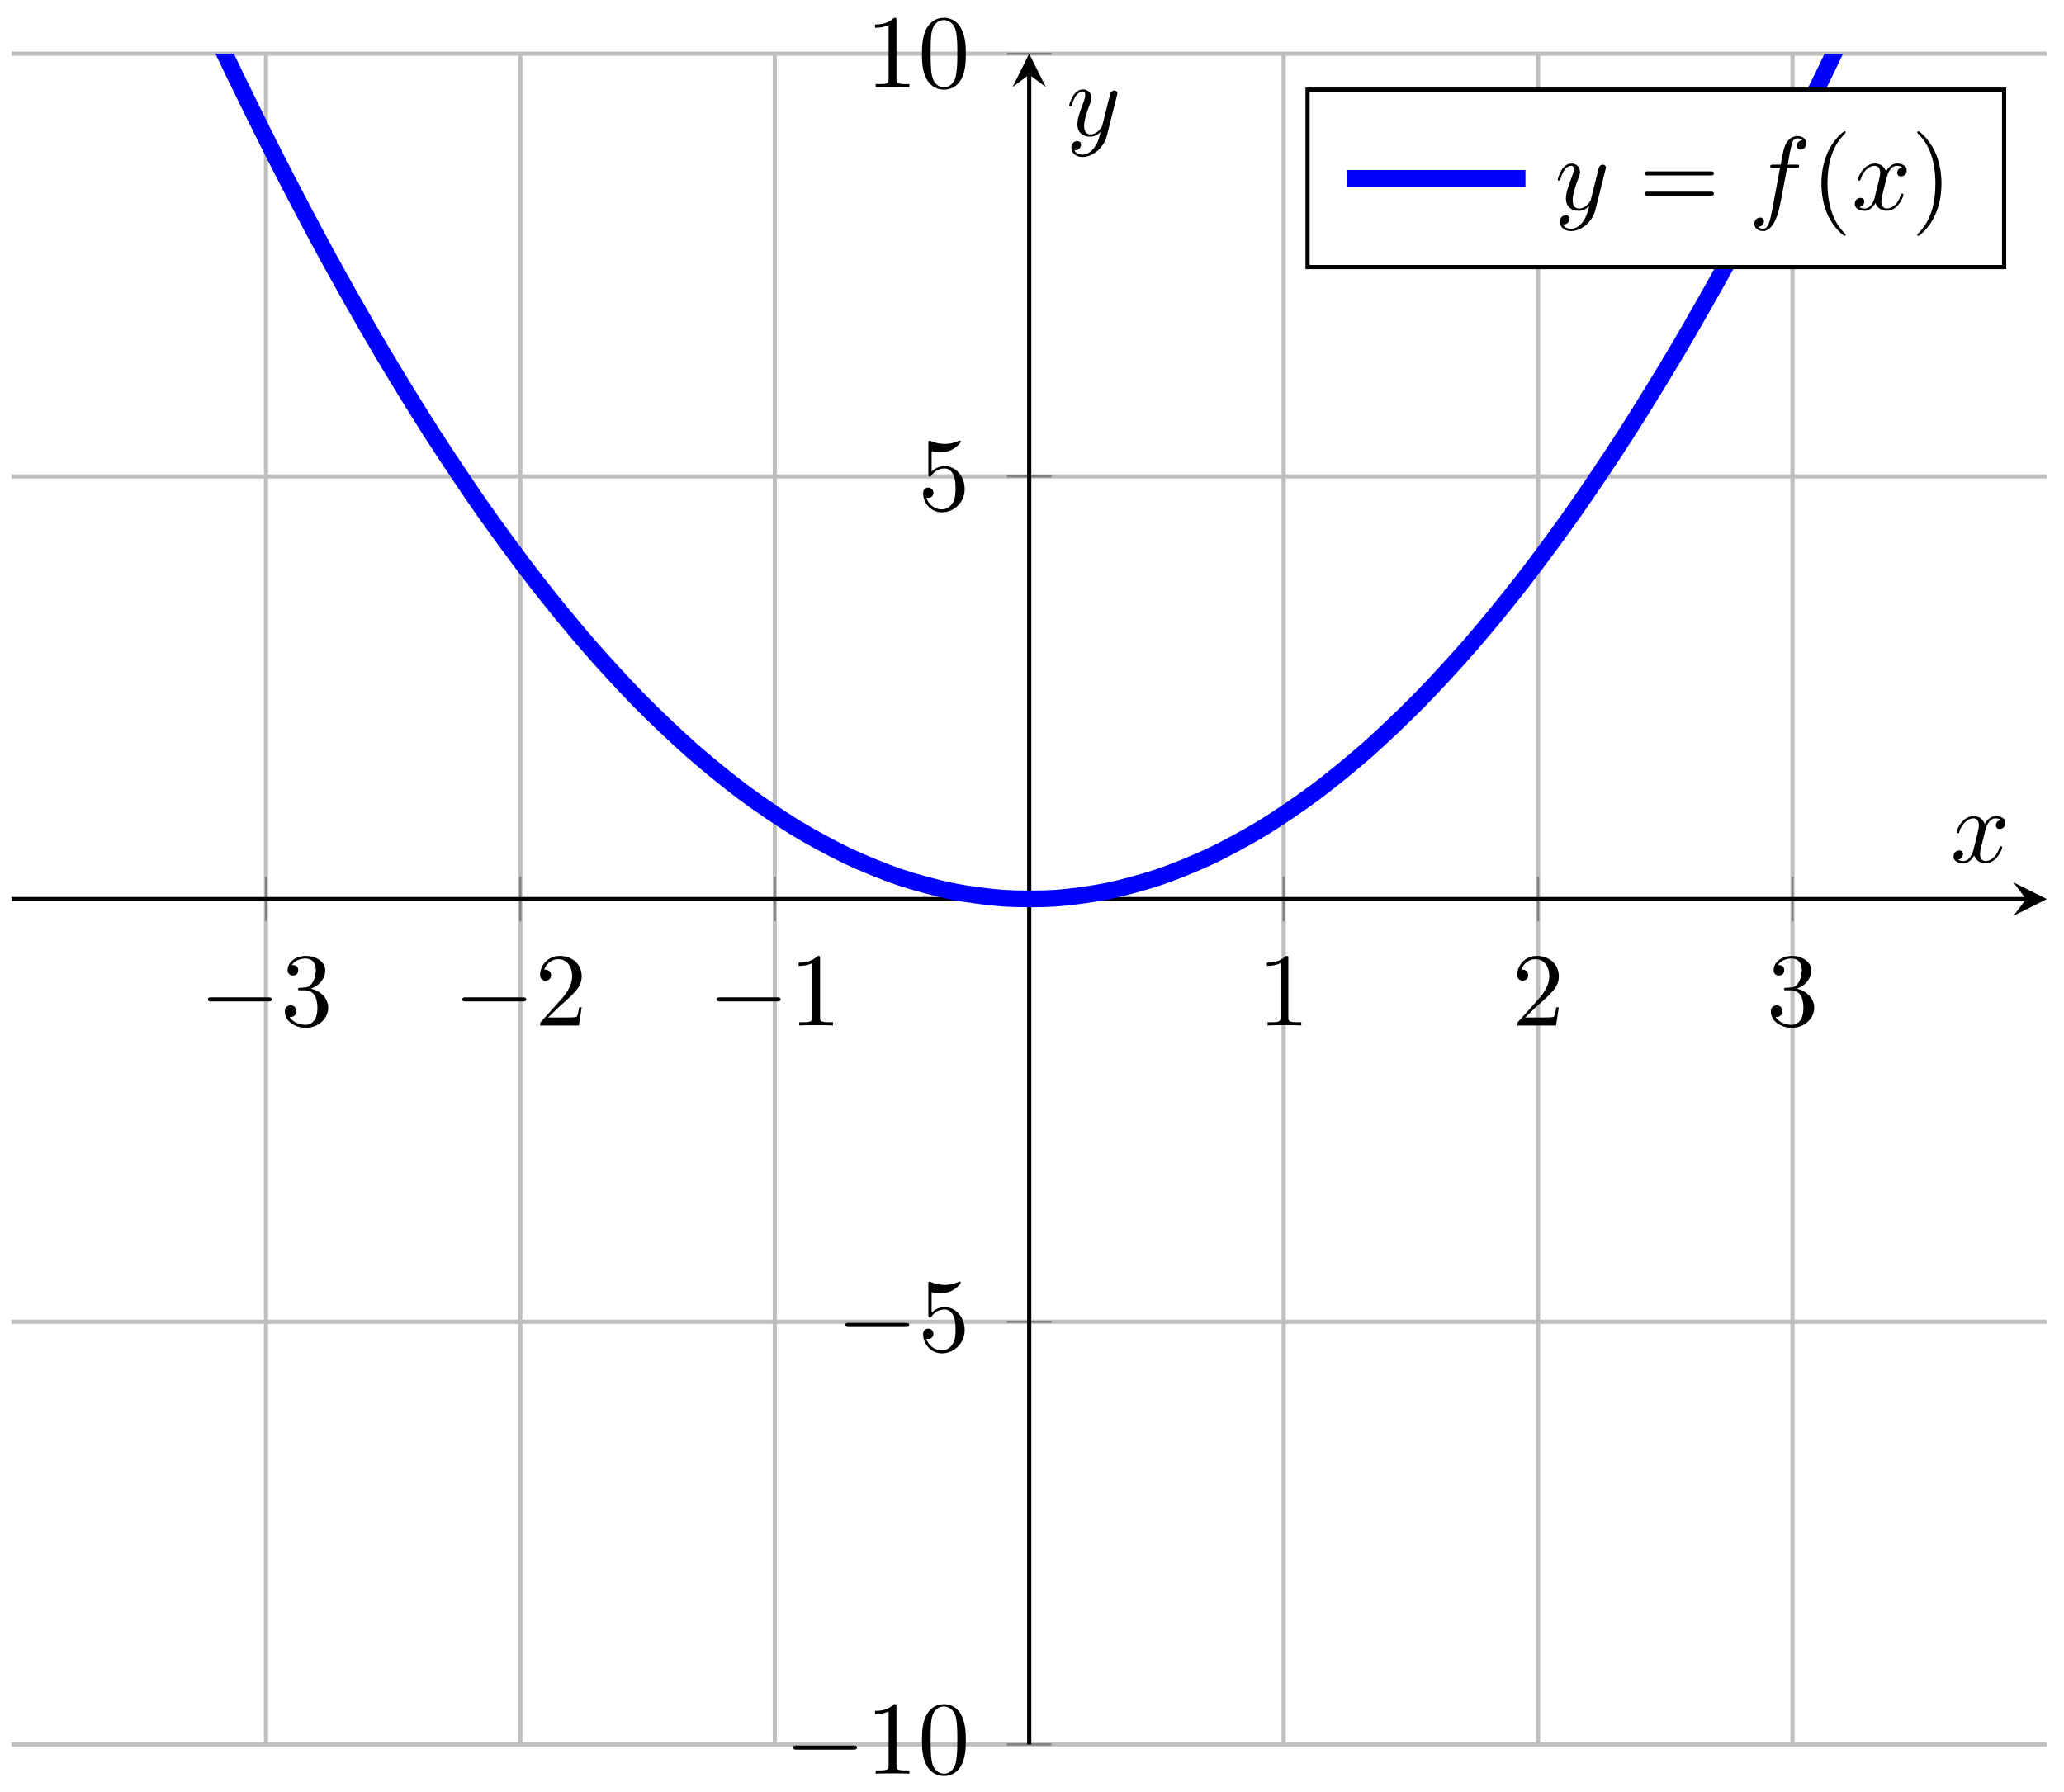
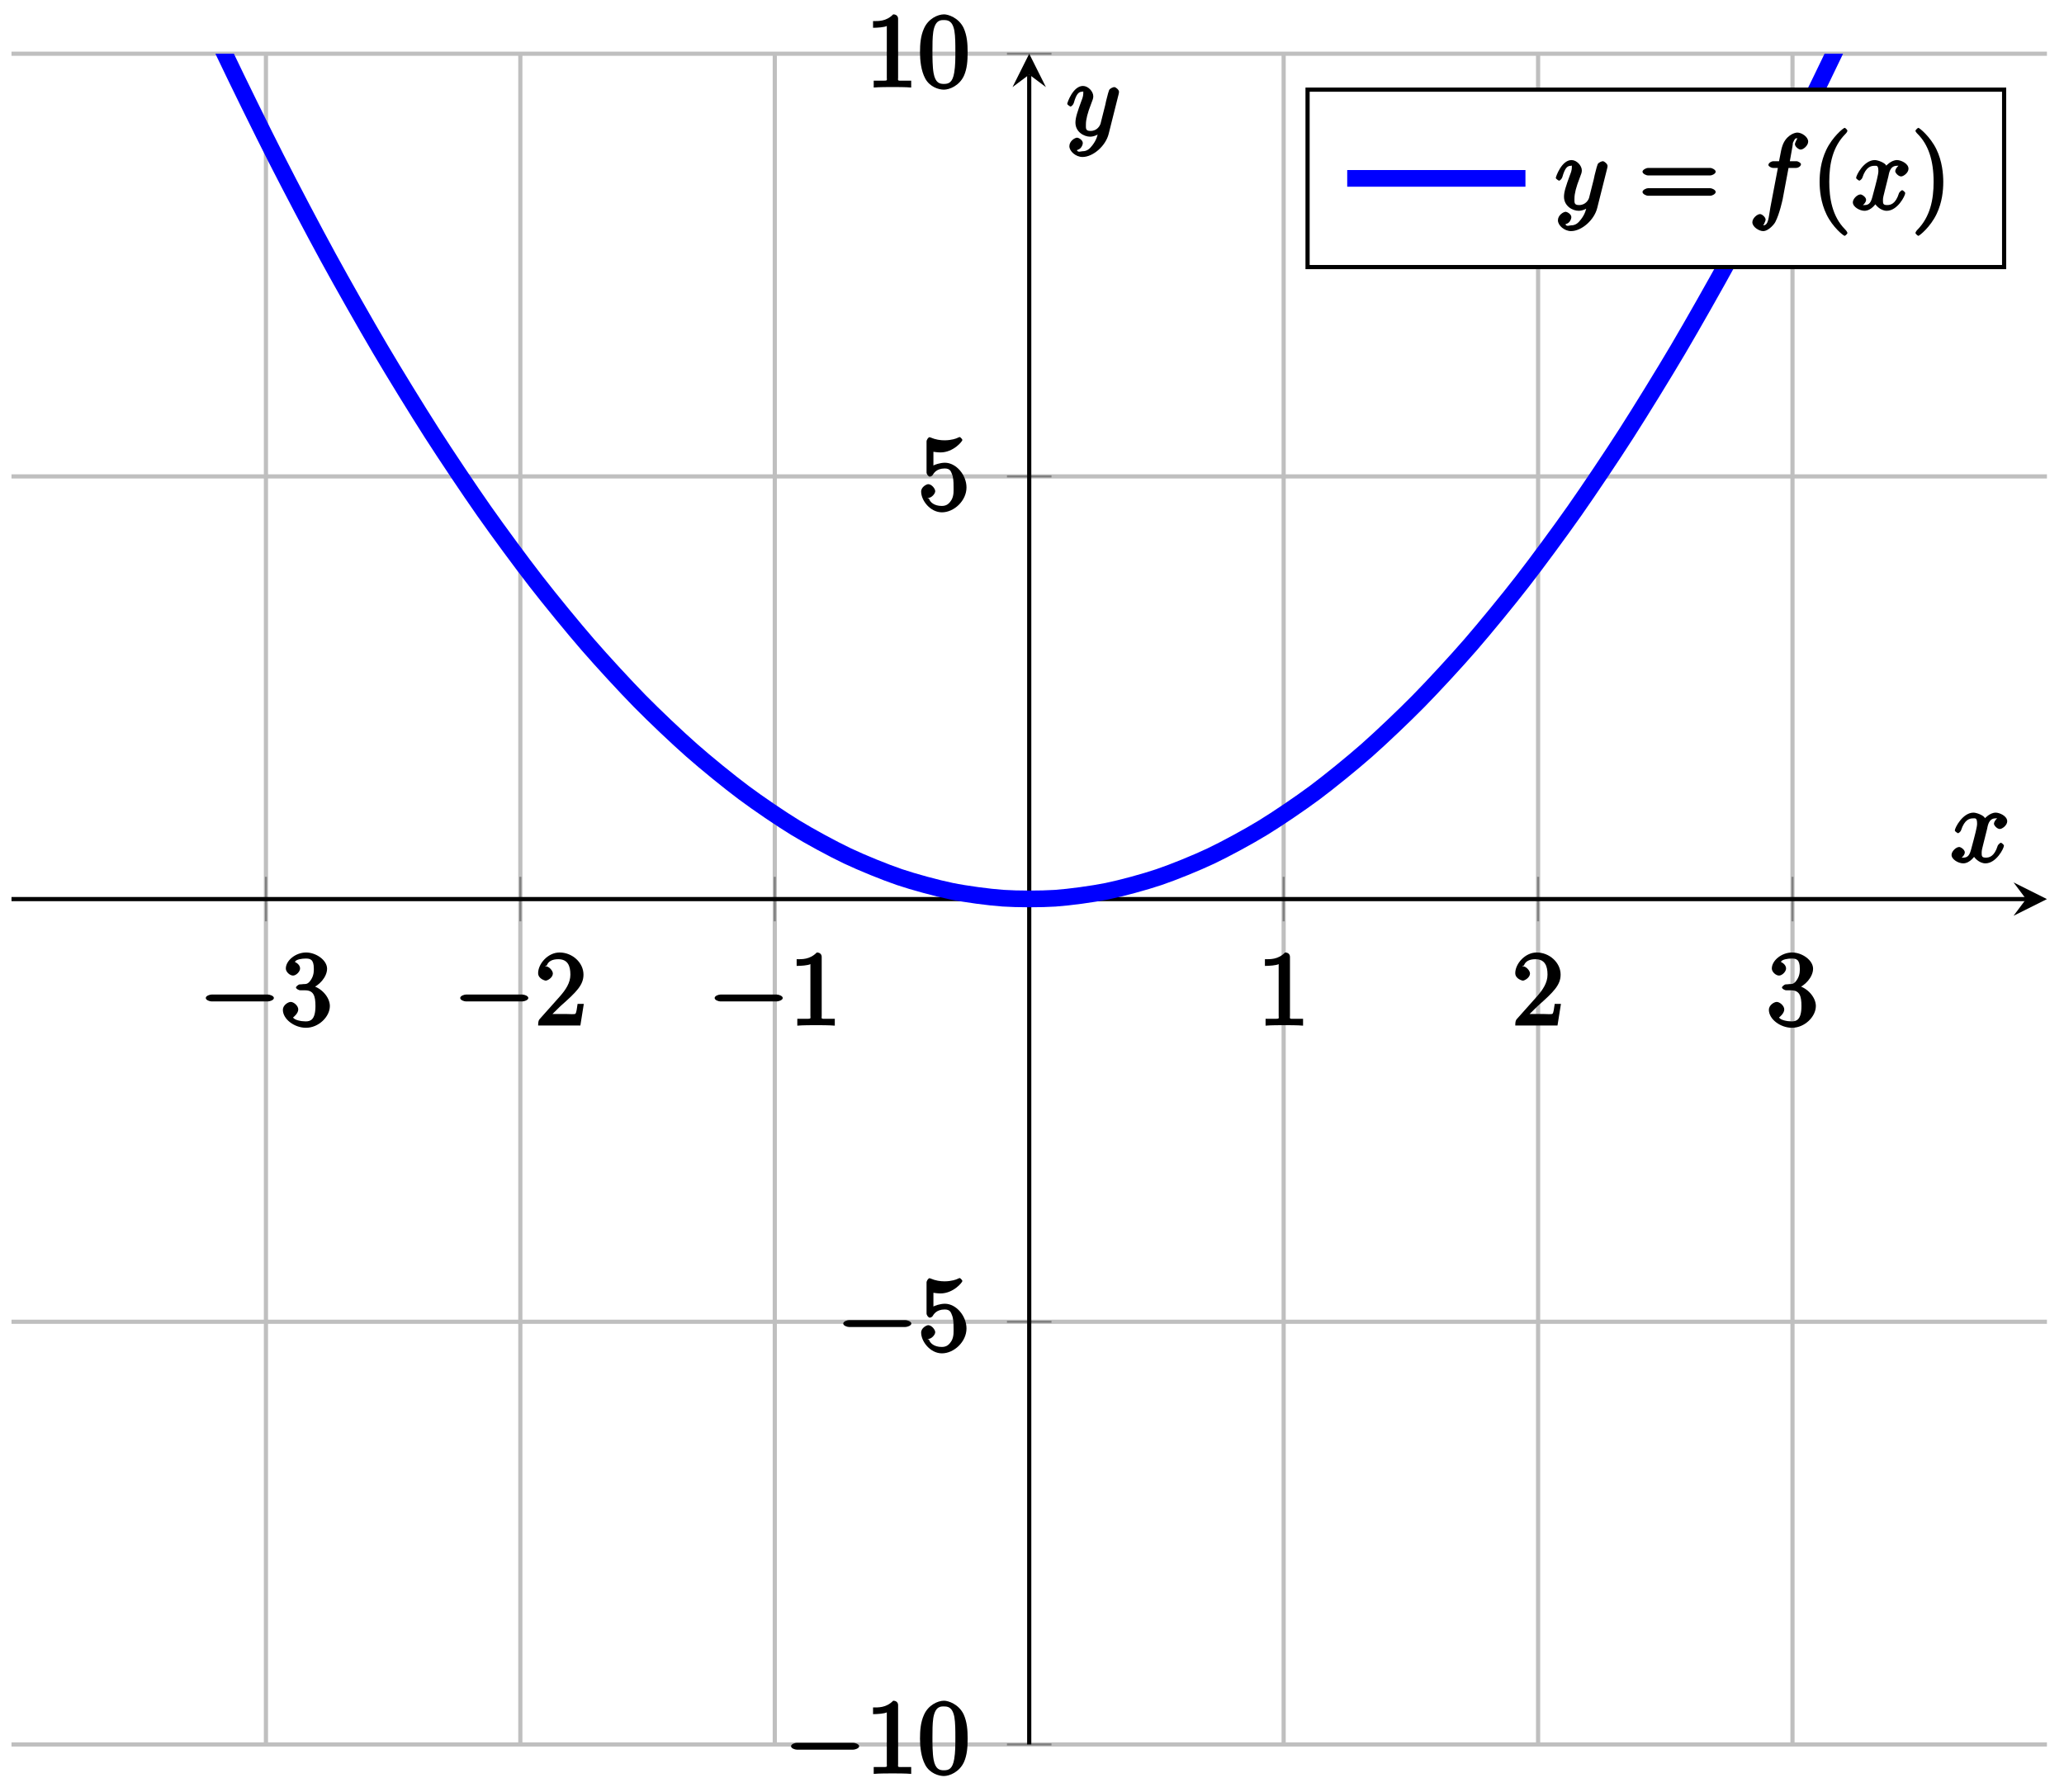
<svg xmlns="http://www.w3.org/2000/svg" xmlns:xlink="http://www.w3.org/1999/xlink" width="197pt" height="171pt" viewBox="0 0 197 171" version="1.1">
  <defs>
    <g>
      <symbol overflow="visible" id="glyph0-0">
        <path style="stroke:none;" d="" />
      </symbol>
      <symbol overflow="visible" id="glyph0-1">
-         <path style="stroke:none;" d="M 6.562 -2.297 C 6.734 -2.297 6.922 -2.297 6.922 -2.5 C 6.922 -2.688 6.734 -2.688 6.562 -2.688 L 1.172 -2.688 C 1 -2.688 0.828 -2.688 0.828 -2.5 C 0.828 -2.297 1 -2.297 1.172 -2.297 Z M 6.562 -2.297 " />
+         <path style="stroke:none;" d="M 6.562 -2.297 C 6.734 -2.297 7.125 -2.422 7.125 -2.625 C 7.125 -2.828 6.734 -2.953 6.562 -2.953 L 1.172 -2.953 C 1 -2.953 0.625 -2.828 0.625 -2.625 C 0.625 -2.422 1 -2.297 1.172 -2.297 Z M 6.562 -2.297 " />
      </symbol>
      <symbol overflow="visible" id="glyph1-0">
        <path style="stroke:none;" d="" />
      </symbol>
      <symbol overflow="visible" id="glyph1-1">
-         <path style="stroke:none;" d="M 2.891 -3.516 C 3.703 -3.781 4.281 -4.469 4.281 -5.266 C 4.281 -6.078 3.406 -6.641 2.453 -6.641 C 1.453 -6.641 0.688 -6.047 0.688 -5.281 C 0.688 -4.953 0.906 -4.766 1.203 -4.766 C 1.5 -4.766 1.703 -4.984 1.703 -5.281 C 1.703 -5.766 1.234 -5.766 1.094 -5.766 C 1.391 -6.266 2.047 -6.391 2.406 -6.391 C 2.828 -6.391 3.375 -6.172 3.375 -5.281 C 3.375 -5.156 3.344 -4.578 3.094 -4.141 C 2.797 -3.656 2.453 -3.625 2.203 -3.625 C 2.125 -3.609 1.891 -3.594 1.812 -3.594 C 1.734 -3.578 1.672 -3.562 1.672 -3.469 C 1.672 -3.359 1.734 -3.359 1.906 -3.359 L 2.344 -3.359 C 3.156 -3.359 3.531 -2.688 3.531 -1.703 C 3.531 -0.344 2.844 -0.062 2.406 -0.062 C 1.969 -0.062 1.219 -0.234 0.875 -0.812 C 1.219 -0.766 1.531 -0.984 1.531 -1.359 C 1.531 -1.719 1.266 -1.922 0.984 -1.922 C 0.734 -1.922 0.422 -1.781 0.422 -1.344 C 0.422 -0.438 1.344 0.219 2.438 0.219 C 3.656 0.219 4.562 -0.688 4.562 -1.703 C 4.562 -2.516 3.922 -3.297 2.891 -3.516 Z M 2.891 -3.516 " />
+         <path style="stroke:none;" d="M 2.891 -3.516 C 3.703 -3.781 4.453 -4.641 4.453 -5.422 C 4.453 -6.234 3.406 -6.969 2.453 -6.969 C 1.453 -6.969 0.516 -6.203 0.516 -5.438 C 0.516 -5.109 0.906 -4.766 1.203 -4.766 C 1.5 -4.766 1.875 -5.141 1.875 -5.438 C 1.875 -5.938 1.234 -6.094 1.391 -6.094 C 1.516 -6.312 2.047 -6.391 2.406 -6.391 C 2.828 -6.391 3.188 -6.328 3.188 -5.438 C 3.188 -5.312 3.219 -4.859 2.953 -4.422 C 2.656 -3.938 2.453 -3.953 2.203 -3.953 C 2.125 -3.938 1.891 -3.922 1.812 -3.922 C 1.734 -3.906 1.484 -3.734 1.484 -3.625 C 1.484 -3.516 1.734 -3.359 1.906 -3.359 L 2.344 -3.359 C 3.156 -3.359 3.344 -2.844 3.344 -1.859 C 3.344 -0.516 2.844 -0.391 2.406 -0.391 C 1.969 -0.391 1.344 -0.516 1.203 -0.766 C 1.219 -0.766 1.703 -1.141 1.703 -1.531 C 1.703 -1.891 1.266 -2.25 0.984 -2.25 C 0.734 -2.25 0.234 -1.938 0.234 -1.5 C 0.234 -0.594 1.344 0.219 2.438 0.219 C 3.656 0.219 4.719 -0.844 4.719 -1.859 C 4.719 -2.688 3.922 -3.625 2.891 -3.844 Z M 2.891 -3.516 " />
      </symbol>
      <symbol overflow="visible" id="glyph1-2">
-         <path style="stroke:none;" d="M 1.266 -0.766 L 2.328 -1.797 C 3.875 -3.172 4.469 -3.703 4.469 -4.703 C 4.469 -5.844 3.578 -6.641 2.359 -6.641 C 1.234 -6.641 0.5 -5.719 0.5 -4.828 C 0.5 -4.281 1 -4.281 1.031 -4.281 C 1.203 -4.281 1.547 -4.391 1.547 -4.812 C 1.547 -5.062 1.359 -5.328 1.016 -5.328 C 0.938 -5.328 0.922 -5.328 0.891 -5.312 C 1.109 -5.969 1.656 -6.328 2.234 -6.328 C 3.141 -6.328 3.562 -5.516 3.562 -4.703 C 3.562 -3.906 3.078 -3.125 2.516 -2.5 L 0.609 -0.375 C 0.5 -0.266 0.5 -0.234 0.5 0 L 4.203 0 L 4.469 -1.734 L 4.234 -1.734 C 4.172 -1.438 4.109 -1 4 -0.844 C 3.938 -0.766 3.281 -0.766 3.062 -0.766 Z M 1.266 -0.766 " />
+         <path style="stroke:none;" d="M 1.391 -0.812 L 2.438 -1.844 C 4 -3.219 4.641 -3.875 4.641 -4.859 C 4.641 -6 3.578 -6.969 2.359 -6.969 C 1.234 -6.969 0.312 -5.875 0.312 -5 C 0.312 -4.438 1 -4.281 1.031 -4.281 C 1.203 -4.281 1.719 -4.562 1.719 -4.969 C 1.719 -5.219 1.359 -5.656 1.016 -5.656 C 0.938 -5.656 0.922 -5.656 1.141 -5.734 C 1.281 -6.125 1.656 -6.328 2.234 -6.328 C 3.141 -6.328 3.391 -5.688 3.391 -4.859 C 3.391 -4.062 2.938 -3.406 2.391 -2.781 L 0.484 -0.641 C 0.375 -0.531 0.312 -0.406 0.312 0 L 4.344 0 L 4.672 -2.062 L 4.078 -2.062 C 4 -1.594 3.984 -1.281 3.875 -1.125 C 3.812 -1.047 3.281 -1.094 3.062 -1.094 L 1.266 -1.094 Z M 1.391 -0.812 " />
      </symbol>
      <symbol overflow="visible" id="glyph1-3">
-         <path style="stroke:none;" d="M 2.938 -6.375 C 2.938 -6.625 2.938 -6.641 2.703 -6.641 C 2.078 -6 1.203 -6 0.891 -6 L 0.891 -5.688 C 1.094 -5.688 1.672 -5.688 2.188 -5.953 L 2.188 -0.781 C 2.188 -0.422 2.156 -0.312 1.266 -0.312 L 0.953 -0.312 L 0.953 0 C 1.297 -0.031 2.156 -0.031 2.562 -0.031 C 2.953 -0.031 3.828 -0.031 4.172 0 L 4.172 -0.312 L 3.859 -0.312 C 2.953 -0.312 2.938 -0.422 2.938 -0.781 Z M 2.938 -6.375 " />
+         <path style="stroke:none;" d="M 3.094 -6.547 C 3.094 -6.781 2.938 -6.969 2.625 -6.969 C 1.953 -6.281 1.203 -6.328 0.703 -6.328 L 0.703 -5.688 C 1.094 -5.688 1.797 -5.734 2.016 -5.859 L 2.016 -0.953 C 2.016 -0.594 2.156 -0.641 1.266 -0.641 L 0.766 -0.641 L 0.766 0.016 C 1.297 -0.031 2.156 -0.031 2.562 -0.031 C 2.953 -0.031 3.828 -0.031 4.344 0.016 L 4.344 -0.641 L 3.859 -0.641 C 2.953 -0.641 3.094 -0.578 3.094 -0.953 Z M 3.094 -6.547 " />
      </symbol>
      <symbol overflow="visible" id="glyph1-4">
-         <path style="stroke:none;" d="M 4.578 -3.188 C 4.578 -3.984 4.531 -4.781 4.188 -5.516 C 3.734 -6.484 2.906 -6.641 2.5 -6.641 C 1.891 -6.641 1.172 -6.375 0.75 -5.453 C 0.438 -4.766 0.391 -3.984 0.391 -3.188 C 0.391 -2.438 0.422 -1.547 0.844 -0.781 C 1.266 0.016 2 0.219 2.484 0.219 C 3.016 0.219 3.781 0.016 4.219 -0.938 C 4.531 -1.625 4.578 -2.406 4.578 -3.188 Z M 2.484 0 C 2.094 0 1.5 -0.25 1.328 -1.203 C 1.219 -1.797 1.219 -2.719 1.219 -3.312 C 1.219 -3.953 1.219 -4.609 1.297 -5.141 C 1.484 -6.328 2.234 -6.422 2.484 -6.422 C 2.812 -6.422 3.469 -6.234 3.656 -5.25 C 3.766 -4.688 3.766 -3.938 3.766 -3.312 C 3.766 -2.562 3.766 -1.891 3.656 -1.25 C 3.5 -0.297 2.938 0 2.484 0 Z M 2.484 0 " />
+         <path style="stroke:none;" d="M 4.75 -3.344 C 4.75 -4.141 4.703 -4.938 4.359 -5.688 C 3.891 -6.641 2.906 -6.969 2.5 -6.969 C 1.891 -6.969 0.984 -6.547 0.578 -5.609 C 0.266 -4.922 0.203 -4.141 0.203 -3.344 C 0.203 -2.609 0.297 -1.594 0.703 -0.844 C 1.141 -0.031 2 0.219 2.484 0.219 C 3.016 0.219 3.953 -0.156 4.391 -1.094 C 4.703 -1.781 4.75 -2.562 4.75 -3.344 Z M 2.484 -0.328 C 2.094 -0.328 1.672 -0.406 1.5 -1.359 C 1.391 -1.969 1.391 -2.875 1.391 -3.469 C 1.391 -4.109 1.391 -4.766 1.469 -5.297 C 1.656 -6.484 2.234 -6.422 2.484 -6.422 C 2.812 -6.422 3.297 -6.406 3.484 -5.406 C 3.578 -4.859 3.578 -4.094 3.578 -3.469 C 3.578 -2.719 3.578 -2.047 3.469 -1.406 C 3.312 -0.453 2.938 -0.328 2.484 -0.328 Z M 2.484 -0.328 " />
      </symbol>
      <symbol overflow="visible" id="glyph1-5">
-         <path style="stroke:none;" d="M 4.469 -2 C 4.469 -3.188 3.656 -4.188 2.578 -4.188 C 2.109 -4.188 1.672 -4.031 1.312 -3.672 L 1.312 -5.625 C 1.516 -5.562 1.844 -5.5 2.156 -5.5 C 3.391 -5.5 4.094 -6.406 4.094 -6.531 C 4.094 -6.594 4.062 -6.641 3.984 -6.641 C 3.984 -6.641 3.953 -6.641 3.906 -6.609 C 3.703 -6.516 3.219 -6.312 2.547 -6.312 C 2.156 -6.312 1.688 -6.391 1.219 -6.594 C 1.141 -6.625 1.125 -6.625 1.109 -6.625 C 1 -6.625 1 -6.547 1 -6.391 L 1 -3.438 C 1 -3.266 1 -3.188 1.141 -3.188 C 1.219 -3.188 1.234 -3.203 1.281 -3.266 C 1.391 -3.422 1.75 -3.969 2.562 -3.969 C 3.078 -3.969 3.328 -3.516 3.406 -3.328 C 3.562 -2.953 3.594 -2.578 3.594 -2.078 C 3.594 -1.719 3.594 -1.125 3.344 -0.703 C 3.109 -0.312 2.734 -0.062 2.281 -0.062 C 1.562 -0.062 0.984 -0.594 0.812 -1.172 C 0.844 -1.172 0.875 -1.156 0.984 -1.156 C 1.312 -1.156 1.484 -1.406 1.484 -1.641 C 1.484 -1.891 1.312 -2.141 0.984 -2.141 C 0.844 -2.141 0.5 -2.062 0.5 -1.609 C 0.5 -0.75 1.188 0.219 2.297 0.219 C 3.453 0.219 4.469 -0.734 4.469 -2 Z M 4.469 -2 " />
+         <path style="stroke:none;" d="M 4.641 -2.156 C 4.641 -3.344 3.656 -4.516 2.578 -4.516 C 2.109 -4.516 1.547 -4.312 1.484 -4.25 L 1.484 -5.562 C 1.516 -5.562 1.844 -5.5 2.156 -5.5 C 3.391 -5.5 4.25 -6.562 4.25 -6.688 C 4.25 -6.75 4.062 -6.969 3.984 -6.969 C 3.984 -6.969 3.828 -6.922 3.75 -6.875 C 3.703 -6.844 3.219 -6.656 2.547 -6.656 C 2.156 -6.656 1.688 -6.719 1.219 -6.922 C 1.141 -6.953 1.125 -6.953 1.109 -6.953 C 1 -6.953 0.828 -6.703 0.828 -6.547 L 0.828 -3.594 C 0.828 -3.422 1 -3.188 1.141 -3.188 C 1.219 -3.188 1.359 -3.266 1.391 -3.312 C 1.5 -3.484 1.75 -3.969 2.562 -3.969 C 3.078 -3.969 3.156 -3.672 3.234 -3.484 C 3.391 -3.125 3.406 -2.734 3.406 -2.234 C 3.406 -1.891 3.453 -1.406 3.219 -0.984 C 2.984 -0.594 2.734 -0.391 2.281 -0.391 C 1.562 -0.391 1.156 -0.75 1.062 -1.094 C 0.844 -1.172 0.875 -1.156 0.984 -1.156 C 1.312 -1.156 1.656 -1.562 1.656 -1.797 C 1.656 -2.047 1.312 -2.469 0.984 -2.469 C 0.844 -2.469 0.312 -2.219 0.312 -1.766 C 0.312 -0.906 1.188 0.219 2.297 0.219 C 3.453 0.219 4.641 -0.891 4.641 -2.156 Z M 4.641 -2.156 " />
      </symbol>
      <symbol overflow="visible" id="glyph1-6">
-         <path style="stroke:none;" d="M 6.844 -3.266 C 7 -3.266 7.188 -3.266 7.188 -3.453 C 7.188 -3.656 7 -3.656 6.859 -3.656 L 0.891 -3.656 C 0.75 -3.656 0.562 -3.656 0.562 -3.453 C 0.562 -3.266 0.75 -3.266 0.891 -3.266 Z M 6.859 -1.328 C 7 -1.328 7.188 -1.328 7.188 -1.531 C 7.188 -1.719 7 -1.719 6.844 -1.719 L 0.891 -1.719 C 0.75 -1.719 0.562 -1.719 0.562 -1.531 C 0.562 -1.328 0.75 -1.328 0.891 -1.328 Z M 6.859 -1.328 " />
+         <path style="stroke:none;" d="M 6.844 -3.266 C 7 -3.266 7.359 -3.422 7.359 -3.625 C 7.359 -3.812 7 -3.984 6.859 -3.984 L 0.891 -3.984 C 0.75 -3.984 0.375 -3.812 0.375 -3.625 C 0.375 -3.422 0.75 -3.266 0.891 -3.266 Z M 6.859 -1.328 C 7 -1.328 7.359 -1.484 7.359 -1.688 C 7.359 -1.891 7 -2.047 6.844 -2.047 L 0.891 -2.047 C 0.75 -2.047 0.375 -1.891 0.375 -1.688 C 0.375 -1.484 0.75 -1.328 0.891 -1.328 Z M 6.859 -1.328 " />
      </symbol>
      <symbol overflow="visible" id="glyph1-7">
-         <path style="stroke:none;" d="M 3.297 2.391 C 3.297 2.359 3.297 2.344 3.125 2.172 C 1.891 0.922 1.562 -0.969 1.562 -2.5 C 1.562 -4.234 1.938 -5.969 3.172 -7.203 C 3.297 -7.328 3.297 -7.344 3.297 -7.375 C 3.297 -7.453 3.266 -7.484 3.203 -7.484 C 3.094 -7.484 2.203 -6.797 1.609 -5.531 C 1.109 -4.438 0.984 -3.328 0.984 -2.5 C 0.984 -1.719 1.094 -0.516 1.641 0.625 C 2.25 1.844 3.094 2.5 3.203 2.5 C 3.266 2.5 3.297 2.469 3.297 2.391 Z M 3.297 2.391 " />
+         <path style="stroke:none;" d="M 3.469 2.234 C 3.469 2.203 3.422 2.062 3.25 1.891 C 2 0.641 1.734 -1.125 1.734 -2.656 C 1.734 -4.391 2.062 -6.016 3.297 -7.25 C 3.422 -7.375 3.469 -7.5 3.469 -7.531 C 3.469 -7.609 3.266 -7.812 3.203 -7.812 C 3.094 -7.812 2.031 -6.953 1.438 -5.688 C 0.922 -4.594 0.812 -3.484 0.812 -2.656 C 0.812 -1.875 0.922 -0.672 1.469 0.453 C 2.062 1.688 3.094 2.5 3.203 2.5 C 3.266 2.5 3.469 2.297 3.469 2.234 Z M 3.469 2.234 " />
      </symbol>
      <symbol overflow="visible" id="glyph1-8">
-         <path style="stroke:none;" d="M 2.875 -2.5 C 2.875 -3.266 2.766 -4.469 2.219 -5.609 C 1.625 -6.828 0.766 -7.484 0.672 -7.484 C 0.609 -7.484 0.562 -7.438 0.562 -7.375 C 0.562 -7.344 0.562 -7.328 0.75 -7.141 C 1.734 -6.156 2.297 -4.578 2.297 -2.5 C 2.297 -0.781 1.938 0.969 0.703 2.219 C 0.562 2.344 0.562 2.359 0.562 2.391 C 0.562 2.453 0.609 2.5 0.672 2.5 C 0.766 2.5 1.672 1.812 2.25 0.547 C 2.766 -0.547 2.875 -1.656 2.875 -2.5 Z M 2.875 -2.5 " />
+         <path style="stroke:none;" d="M 3.047 -2.656 C 3.047 -3.422 2.938 -4.641 2.391 -5.766 C 1.797 -6.984 0.766 -7.812 0.672 -7.812 C 0.609 -7.812 0.391 -7.594 0.391 -7.531 C 0.391 -7.5 0.438 -7.375 0.625 -7.203 C 1.609 -6.203 2.125 -4.734 2.125 -2.656 C 2.125 -0.953 1.797 0.688 0.562 1.938 C 0.438 2.062 0.391 2.203 0.391 2.234 C 0.391 2.297 0.609 2.5 0.672 2.5 C 0.766 2.5 1.828 1.656 2.422 0.391 C 2.938 -0.703 3.047 -1.812 3.047 -2.656 Z M 3.047 -2.656 " />
      </symbol>
      <symbol overflow="visible" id="glyph2-0">
        <path style="stroke:none;" d="" />
      </symbol>
      <symbol overflow="visible" id="glyph2-1">
-         <path style="stroke:none;" d="M 3.328 -3.016 C 3.391 -3.266 3.625 -4.188 4.312 -4.188 C 4.359 -4.188 4.609 -4.188 4.812 -4.062 C 4.531 -4 4.344 -3.766 4.344 -3.516 C 4.344 -3.359 4.453 -3.172 4.719 -3.172 C 4.938 -3.172 5.25 -3.344 5.25 -3.75 C 5.25 -4.266 4.672 -4.406 4.328 -4.406 C 3.75 -4.406 3.406 -3.875 3.281 -3.656 C 3.031 -4.312 2.5 -4.406 2.203 -4.406 C 1.172 -4.406 0.594 -3.125 0.594 -2.875 C 0.594 -2.766 0.703 -2.766 0.719 -2.766 C 0.797 -2.766 0.828 -2.797 0.844 -2.875 C 1.188 -3.938 1.844 -4.188 2.188 -4.188 C 2.375 -4.188 2.719 -4.094 2.719 -3.516 C 2.719 -3.203 2.547 -2.547 2.188 -1.141 C 2.031 -0.531 1.672 -0.109 1.234 -0.109 C 1.172 -0.109 0.953 -0.109 0.734 -0.234 C 0.984 -0.297 1.203 -0.5 1.203 -0.781 C 1.203 -1.047 0.984 -1.125 0.844 -1.125 C 0.531 -1.125 0.297 -0.875 0.297 -0.547 C 0.297 -0.094 0.781 0.109 1.219 0.109 C 1.891 0.109 2.25 -0.594 2.266 -0.641 C 2.391 -0.281 2.75 0.109 3.344 0.109 C 4.375 0.109 4.938 -1.172 4.938 -1.422 C 4.938 -1.531 4.859 -1.531 4.828 -1.531 C 4.734 -1.531 4.719 -1.484 4.688 -1.422 C 4.359 -0.344 3.688 -0.109 3.375 -0.109 C 2.984 -0.109 2.828 -0.422 2.828 -0.766 C 2.828 -0.984 2.875 -1.203 2.984 -1.641 Z M 3.328 -3.016 " />
+         <path style="stroke:none;" d="M 3.5 -3.172 C 3.562 -3.422 3.625 -4.188 4.312 -4.188 C 4.359 -4.188 4.469 -4.234 4.688 -4.109 L 4.812 -4.391 C 4.531 -4.344 4.156 -3.922 4.156 -3.672 C 4.156 -3.516 4.453 -3.172 4.719 -3.172 C 4.938 -3.172 5.422 -3.516 5.422 -3.906 C 5.422 -4.422 4.672 -4.734 4.328 -4.734 C 3.75 -4.734 3.266 -4.156 3.297 -4.203 C 3.203 -4.469 2.5 -4.734 2.203 -4.734 C 1.172 -4.734 0.422 -3.281 0.422 -3.031 C 0.422 -2.938 0.703 -2.766 0.719 -2.766 C 0.797 -2.766 1 -2.953 1.016 -3.047 C 1.359 -4.094 1.844 -4.188 2.188 -4.188 C 2.375 -4.188 2.547 -4.25 2.547 -3.672 C 2.547 -3.375 2.375 -2.703 2 -1.312 C 1.844 -0.688 1.672 -0.438 1.234 -0.438 C 1.172 -0.438 1.062 -0.391 0.859 -0.516 L 0.734 -0.234 C 0.984 -0.297 1.375 -0.656 1.375 -0.938 C 1.375 -1.203 0.984 -1.453 0.844 -1.453 C 0.531 -1.453 0.109 -1.031 0.109 -0.703 C 0.109 -0.25 0.781 0.109 1.219 0.109 C 1.891 0.109 2.359 -0.641 2.391 -0.703 L 2.094 -0.812 C 2.219 -0.438 2.75 0.109 3.344 0.109 C 4.375 0.109 5.109 -1.328 5.109 -1.578 C 5.109 -1.688 4.859 -1.859 4.828 -1.859 C 4.734 -1.859 4.531 -1.641 4.516 -1.578 C 4.188 -0.516 3.688 -0.438 3.375 -0.438 C 2.984 -0.438 2.984 -0.594 2.984 -0.922 C 2.984 -1.141 3.047 -1.359 3.156 -1.797 Z M 3.5 -3.172 " />
      </symbol>
      <symbol overflow="visible" id="glyph2-2">
-         <path style="stroke:none;" d="M 4.844 -3.797 C 4.891 -3.938 4.891 -3.953 4.891 -4.031 C 4.891 -4.203 4.75 -4.297 4.594 -4.297 C 4.5 -4.297 4.344 -4.234 4.25 -4.094 C 4.234 -4.031 4.141 -3.734 4.109 -3.547 C 4.031 -3.297 3.969 -3.016 3.906 -2.75 L 3.453 -0.953 C 3.422 -0.812 2.984 -0.109 2.328 -0.109 C 1.828 -0.109 1.719 -0.547 1.719 -0.922 C 1.719 -1.375 1.891 -2 2.219 -2.875 C 2.375 -3.281 2.422 -3.391 2.422 -3.594 C 2.422 -4.031 2.109 -4.406 1.609 -4.406 C 0.656 -4.406 0.297 -2.953 0.297 -2.875 C 0.297 -2.766 0.391 -2.766 0.406 -2.766 C 0.516 -2.766 0.516 -2.797 0.562 -2.953 C 0.844 -3.891 1.234 -4.188 1.578 -4.188 C 1.656 -4.188 1.828 -4.188 1.828 -3.875 C 1.828 -3.625 1.719 -3.359 1.656 -3.172 C 1.25 -2.109 1.078 -1.547 1.078 -1.078 C 1.078 -0.188 1.703 0.109 2.297 0.109 C 2.688 0.109 3.016 -0.062 3.297 -0.344 C 3.172 0.172 3.047 0.672 2.656 1.203 C 2.391 1.531 2.016 1.828 1.562 1.828 C 1.422 1.828 0.969 1.797 0.797 1.406 C 0.953 1.406 1.094 1.406 1.219 1.281 C 1.328 1.203 1.422 1.062 1.422 0.875 C 1.422 0.562 1.156 0.531 1.062 0.531 C 0.828 0.531 0.5 0.688 0.5 1.172 C 0.5 1.672 0.938 2.047 1.562 2.047 C 2.578 2.047 3.609 1.141 3.891 0.016 Z M 4.844 -3.797 " />
+         <path style="stroke:none;" d="M 5.016 -3.953 C 5.047 -4.094 5.047 -4.109 5.047 -4.188 C 5.047 -4.359 4.75 -4.625 4.594 -4.625 C 4.5 -4.625 4.203 -4.516 4.109 -4.344 C 4.047 -4.203 3.969 -3.891 3.922 -3.703 C 3.859 -3.453 3.781 -3.188 3.734 -2.906 L 3.281 -1.109 C 3.234 -0.969 2.984 -0.438 2.328 -0.438 C 1.828 -0.438 1.891 -0.703 1.891 -1.078 C 1.891 -1.531 2.047 -2.156 2.391 -3.031 C 2.547 -3.438 2.594 -3.547 2.594 -3.75 C 2.594 -4.203 2.109 -4.734 1.609 -4.734 C 0.656 -4.734 0.109 -3.125 0.109 -3.031 C 0.109 -2.938 0.391 -2.766 0.406 -2.766 C 0.516 -2.766 0.688 -2.953 0.734 -3.109 C 1 -4.047 1.234 -4.188 1.578 -4.188 C 1.656 -4.188 1.641 -4.344 1.641 -4.031 C 1.641 -3.781 1.547 -3.516 1.469 -3.328 C 1.078 -2.266 0.891 -1.703 0.891 -1.234 C 0.891 -0.344 1.703 0.109 2.297 0.109 C 2.688 0.109 3.141 -0.109 3.422 -0.391 L 3.125 -0.5 C 2.984 0.016 2.922 0.391 2.516 0.922 C 2.266 1.25 2.016 1.5 1.562 1.5 C 1.422 1.5 1.141 1.641 1.031 1.406 C 0.953 1.406 1.203 1.359 1.344 1.234 C 1.453 1.141 1.594 0.906 1.594 0.719 C 1.594 0.406 1.156 0.203 1.062 0.203 C 0.828 0.203 0.312 0.531 0.312 1.016 C 0.312 1.516 0.938 2.047 1.562 2.047 C 2.578 2.047 3.781 0.984 4.062 -0.156 Z M 5.016 -3.953 " />
      </symbol>
      <symbol overflow="visible" id="glyph2-3">
-         <path style="stroke:none;" d="M 3.656 -3.984 L 4.516 -3.984 C 4.719 -3.984 4.812 -3.984 4.812 -4.188 C 4.812 -4.297 4.719 -4.297 4.547 -4.297 L 3.719 -4.297 L 3.922 -5.438 C 3.969 -5.641 4.109 -6.344 4.172 -6.469 C 4.25 -6.656 4.422 -6.812 4.641 -6.812 C 4.672 -6.812 4.938 -6.812 5.125 -6.625 C 4.688 -6.594 4.578 -6.234 4.578 -6.094 C 4.578 -5.859 4.766 -5.734 4.953 -5.734 C 5.219 -5.734 5.5 -5.969 5.5 -6.344 C 5.5 -6.797 5.047 -7.031 4.641 -7.031 C 4.297 -7.031 3.672 -6.844 3.375 -5.859 C 3.312 -5.656 3.281 -5.547 3.047 -4.297 L 2.359 -4.297 C 2.156 -4.297 2.047 -4.297 2.047 -4.109 C 2.047 -3.984 2.141 -3.984 2.328 -3.984 L 2.984 -3.984 L 2.25 -0.047 C 2.062 0.922 1.891 1.828 1.375 1.828 C 1.328 1.828 1.094 1.828 0.891 1.641 C 1.359 1.609 1.453 1.25 1.453 1.109 C 1.453 0.875 1.266 0.75 1.078 0.75 C 0.812 0.75 0.531 0.984 0.531 1.359 C 0.531 1.797 0.969 2.047 1.375 2.047 C 1.922 2.047 2.328 1.453 2.5 1.078 C 2.828 0.453 3.047 -0.75 3.062 -0.828 Z M 3.656 -3.984 " />
+         <path style="stroke:none;" d="M 3.656 -3.984 L 4.516 -3.984 C 4.719 -3.984 4.984 -4.141 4.984 -4.344 C 4.984 -4.453 4.719 -4.625 4.547 -4.625 L 3.922 -4.625 L 4.094 -5.594 C 4.141 -5.797 4.234 -6.406 4.203 -6.359 C 4.422 -6.812 4.422 -6.812 4.641 -6.812 C 4.672 -6.812 4.812 -6.859 4.734 -6.922 C 4.688 -6.922 4.406 -6.406 4.406 -6.25 C 4.406 -6.016 4.766 -5.734 4.953 -5.734 C 5.219 -5.734 5.672 -6.125 5.672 -6.5 C 5.672 -6.953 5.047 -7.359 4.641 -7.359 C 4.297 -7.359 3.484 -7.016 3.188 -6.016 C 3.125 -5.812 3.094 -5.719 2.891 -4.625 L 2.359 -4.625 C 2.156 -4.625 1.875 -4.453 1.875 -4.266 C 1.875 -4.141 2.141 -3.984 2.328 -3.984 L 2.781 -3.984 L 2.062 -0.203 C 1.891 0.75 1.891 1.5 1.375 1.5 C 1.328 1.5 1.203 1.547 1.281 1.625 C 1.359 1.609 1.609 1.094 1.609 0.953 C 1.609 0.719 1.266 0.422 1.078 0.422 C 0.812 0.422 0.344 0.812 0.344 1.203 C 0.344 1.641 0.969 2.047 1.375 2.047 C 1.922 2.047 2.5 1.297 2.547 1.156 C 2.938 0.406 3.219 -0.922 3.234 -0.984 L 3.797 -3.984 Z M 3.656 -3.984 " />
      </symbol>
    </g>
    <clipPath id="clip1">
      <path d="M 1.098 5.129 L 195.371 5.129 L 195.371 109 L 1.098 109 Z M 1.098 5.129 " />
    </clipPath>
  </defs>
  <g id="surface1">
    <path style="fill:none;stroke-width:0.399;stroke-linecap:butt;stroke-linejoin:miter;stroke:rgb(75%,75%,75%);stroke-opacity:1;stroke-miterlimit:10;" d="M 48.569 0 L 48.569 161.397 M 72.849 0 L 72.849 161.397 M 97.134 0 L 97.134 161.397 M 145.702 0 L 145.702 161.397 M 169.987 0 L 169.987 161.397 M 194.267 0 L 194.267 161.397 " transform="matrix(1.00003,0,0,-1.00006,-23.18724,166.5352)" />
    <path style="fill:none;stroke-width:0.399;stroke-linecap:butt;stroke-linejoin:miter;stroke:rgb(75%,75%,75%);stroke-opacity:1;stroke-miterlimit:10;" d="M 24.284 0 L 218.552 0 M 24.284 40.349 L 218.552 40.349 M 24.284 121.047 L 218.552 121.047 M 24.284 161.397 L 218.552 161.397 " transform="matrix(1.00003,0,0,-1.00006,-23.18724,166.5352)" />
    <path style="fill:none;stroke-width:0.199;stroke-linecap:butt;stroke-linejoin:miter;stroke:rgb(50%,50%,50%);stroke-opacity:1;stroke-miterlimit:10;" d="M 48.569 78.573 L 48.569 82.823 M 72.849 78.573 L 72.849 82.823 M 97.134 78.573 L 97.134 82.823 M 145.702 78.573 L 145.702 82.823 M 169.987 78.573 L 169.987 82.823 M 194.267 78.573 L 194.267 82.823 " transform="matrix(1.00003,0,0,-1.00006,-23.18724,166.5352)" />
    <path style="fill:none;stroke-width:0.199;stroke-linecap:butt;stroke-linejoin:miter;stroke:rgb(50%,50%,50%);stroke-opacity:1;stroke-miterlimit:10;" d="M 119.293 0 L 123.543 0 M 119.293 40.349 L 123.543 40.349 M 119.293 121.047 L 123.543 121.047 M 119.293 161.397 L 123.543 161.397 " transform="matrix(1.00003,0,0,-1.00006,-23.18724,166.5352)" />
    <path style="fill:none;stroke-width:0.399;stroke-linecap:butt;stroke-linejoin:miter;stroke:rgb(0%,0%,0%);stroke-opacity:1;stroke-miterlimit:10;" d="M 24.284 80.698 L 216.56 80.698 " transform="matrix(1.00003,0,0,-1.00006,-23.18724,166.5352)" />
    <path style=" stroke:none;fill-rule:nonzero;fill:rgb(0%,0%,0%);fill-opacity:1;" d="M 195.371 85.832 L 192.184 84.238 L 193.379 85.832 L 192.184 87.426 " />
    <path style="fill:none;stroke-width:0.399;stroke-linecap:butt;stroke-linejoin:miter;stroke:rgb(0%,0%,0%);stroke-opacity:1;stroke-miterlimit:10;" d="M 121.418 0 L 121.418 159.405 " transform="matrix(1.00003,0,0,-1.00006,-23.18724,166.5352)" />
    <path style=" stroke:none;fill-rule:nonzero;fill:rgb(0%,0%,0%);fill-opacity:1;" d="M 98.234 5.129 L 96.641 8.316 L 98.234 7.121 L 99.828 8.316 " />
    <g style="fill:rgb(0%,0%,0%);fill-opacity:1;">
      <use xlink:href="#glyph0-1" x="19.016" y="97.899" />
    </g>
    <g style="fill:rgb(0%,0%,0%);fill-opacity:1;">
      <use xlink:href="#glyph1-1" x="26.765" y="97.899" />
    </g>
    <g style="fill:rgb(0%,0%,0%);fill-opacity:1;">
      <use xlink:href="#glyph0-1" x="43.301" y="97.899" />
    </g>
    <g style="fill:rgb(0%,0%,0%);fill-opacity:1;">
      <use xlink:href="#glyph1-2" x="51.05" y="97.899" />
    </g>
    <g style="fill:rgb(0%,0%,0%);fill-opacity:1;">
      <use xlink:href="#glyph0-1" x="67.584" y="97.899" />
    </g>
    <g style="fill:rgb(0%,0%,0%);fill-opacity:1;">
      <use xlink:href="#glyph1-3" x="75.334" y="97.899" />
    </g>
    <g style="fill:rgb(0%,0%,0%);fill-opacity:1;">
      <use xlink:href="#glyph1-3" x="120.028" y="97.899" />
    </g>
    <g style="fill:rgb(0%,0%,0%);fill-opacity:1;">
      <use xlink:href="#glyph1-2" x="144.313" y="97.899" />
    </g>
    <g style="fill:rgb(0%,0%,0%);fill-opacity:1;">
      <use xlink:href="#glyph1-1" x="168.597" y="97.899" />
    </g>
    <g style="fill:rgb(0%,0%,0%);fill-opacity:1;">
      <use xlink:href="#glyph0-1" x="74.877" y="169.33" />
    </g>
    <g style="fill:rgb(0%,0%,0%);fill-opacity:1;">
      <use xlink:href="#glyph1-3" x="82.626" y="169.33" />
      <use xlink:href="#glyph1-4" x="87.607" y="169.33" />
    </g>
    <g style="fill:rgb(0%,0%,0%);fill-opacity:1;">
      <use xlink:href="#glyph0-1" x="79.858" y="128.979" />
    </g>
    <g style="fill:rgb(0%,0%,0%);fill-opacity:1;">
      <use xlink:href="#glyph1-5" x="87.607" y="128.979" />
    </g>
    <g style="fill:rgb(0%,0%,0%);fill-opacity:1;">
      <use xlink:href="#glyph1-5" x="87.607" y="48.691" />
    </g>
    <g style="fill:rgb(0%,0%,0%);fill-opacity:1;">
      <use xlink:href="#glyph1-3" x="82.626" y="8.34" />
      <use xlink:href="#glyph1-4" x="87.607" y="8.34" />
    </g>
    <g clip-path="url(#clip1)" clip-rule="nonzero">
      <path style="fill:none;stroke-width:1.594;stroke-linecap:butt;stroke-linejoin:miter;stroke:rgb(0%,0%,100%);stroke-opacity:1;stroke-miterlimit:10;" d="M -0 282.444 C -0 282.444 3.582 270.695 4.957 266.312 C 6.332 261.93 8.535 255.047 9.91 250.852 C 11.285 246.653 13.492 240.075 14.866 236.064 C 16.241 232.053 18.448 225.772 19.823 221.948 C 21.198 218.124 23.401 212.144 24.776 208.503 C 26.151 204.867 28.358 199.183 29.733 195.734 C 31.108 192.281 33.315 186.899 34.69 183.634 C 36.065 180.368 38.268 175.286 39.643 172.208 C 41.018 169.131 43.225 164.342 44.6 161.451 C 45.975 158.561 48.182 154.073 49.557 151.37 C 50.932 148.663 53.135 144.476 54.51 141.96 C 55.885 139.441 58.092 135.551 59.467 133.219 C 60.842 130.887 63.049 127.297 64.424 125.153 C 65.799 123.008 68.002 119.719 69.377 117.759 C 70.752 115.802 72.958 112.81 74.333 111.036 C 75.708 109.263 77.915 106.572 79.29 104.986 C 80.665 103.4 82.868 101.01 84.243 99.607 C 85.618 98.209 87.825 96.115 89.2 94.905 C 90.575 93.69 92.782 91.897 94.157 90.87 C 95.532 89.842 97.735 88.346 99.11 87.507 C 100.485 86.667 102.692 85.471 104.067 84.819 C 105.442 84.167 107.649 83.268 109.024 82.8 C 110.399 82.335 112.602 81.737 113.977 81.456 C 115.352 81.175 117.559 80.878 118.934 80.784 C 120.309 80.691 122.516 80.691 123.891 80.78 C 125.266 80.874 127.469 81.175 128.844 81.452 C 130.218 81.733 132.425 82.331 133.8 82.796 C 135.175 83.261 137.382 84.159 138.757 84.811 C 140.132 85.464 142.335 86.659 143.71 87.499 C 145.085 88.339 147.292 89.835 148.667 90.858 C 150.042 91.885 152.249 93.678 153.624 94.889 C 154.999 96.104 157.202 98.197 158.577 99.596 C 159.952 100.994 162.159 103.384 163.534 104.97 C 164.909 106.556 167.116 109.247 168.491 111.021 C 169.866 112.79 172.069 115.782 173.444 117.739 C 174.819 119.696 177.026 122.989 178.401 125.133 C 179.776 127.278 181.983 130.863 183.358 133.195 C 184.732 135.527 186.936 139.414 188.31 141.933 C 189.685 144.452 191.892 148.64 193.267 151.343 C 194.642 154.046 196.845 158.534 198.224 161.424 C 199.599 164.314 201.802 169.099 203.177 172.177 C 204.552 175.255 206.759 180.337 208.134 183.602 C 209.509 186.864 211.712 192.25 213.091 195.699 C 214.466 199.148 216.669 204.832 218.044 208.468 C 219.419 212.105 221.626 218.089 223.001 221.909 C 224.376 225.733 226.579 232.013 227.958 236.025 C 229.333 240.033 231.536 246.614 232.911 250.809 C 234.286 255.004 236.493 261.883 237.868 266.269 C 239.243 270.652 242.821 282.397 242.821 282.397 " transform="matrix(1.00003,0,0,-1.00006,-23.18724,166.5352)" />
    </g>
    <g style="fill:rgb(0%,0%,0%);fill-opacity:1;">
      <use xlink:href="#glyph2-1" x="186.158" y="82.312" />
    </g>
    <g style="fill:rgb(0%,0%,0%);fill-opacity:1;">
      <use xlink:href="#glyph2-2" x="101.755" y="12.939" />
    </g>
    <path style="fill-rule:nonzero;fill:rgb(100%,100%,100%);fill-opacity:1;stroke-width:0.399;stroke-linecap:butt;stroke-linejoin:miter;stroke:rgb(0%,0%,0%);stroke-opacity:1;stroke-miterlimit:10;" d="M 147.984 141.031 L 214.466 141.031 L 214.466 157.967 L 147.984 157.967 Z M 147.984 141.031 " transform="matrix(1.00003,0,0,-1.00006,-23.18724,166.5352)" />
    <path style="fill:none;stroke-width:1.594;stroke-linecap:butt;stroke-linejoin:miter;stroke:rgb(0%,0%,100%);stroke-opacity:1;stroke-miterlimit:10;" d="M -0.001 -0.001 C -0.001 -0.001 6.143 -0.001 8.502 -0.001 C 10.865 -0.001 17.01 -0.001 17.01 -0.001 " transform="matrix(1.00003,0,0,-1.00006,128.5873,17.02624)" />
    <g style="fill:rgb(0%,0%,0%);fill-opacity:1;">
      <use xlink:href="#glyph2-2" x="148.385" y="20.015" />
    </g>
    <g style="fill:rgb(0%,0%,0%);fill-opacity:1;">
      <use xlink:href="#glyph1-6" x="156.395" y="20.015" />
    </g>
    <g style="fill:rgb(0%,0%,0%);fill-opacity:1;">
      <use xlink:href="#glyph2-3" x="166.911" y="20.015" />
    </g>
    <g style="fill:rgb(0%,0%,0%);fill-opacity:1;">
      <use xlink:href="#glyph1-7" x="172.862" y="20.015" />
    </g>
    <g style="fill:rgb(0%,0%,0%);fill-opacity:1;">
      <use xlink:href="#glyph2-1" x="176.736" y="20.015" />
    </g>
    <g style="fill:rgb(0%,0%,0%);fill-opacity:1;">
      <use xlink:href="#glyph1-8" x="182.43" y="20.015" />
    </g>
  </g>
</svg>
